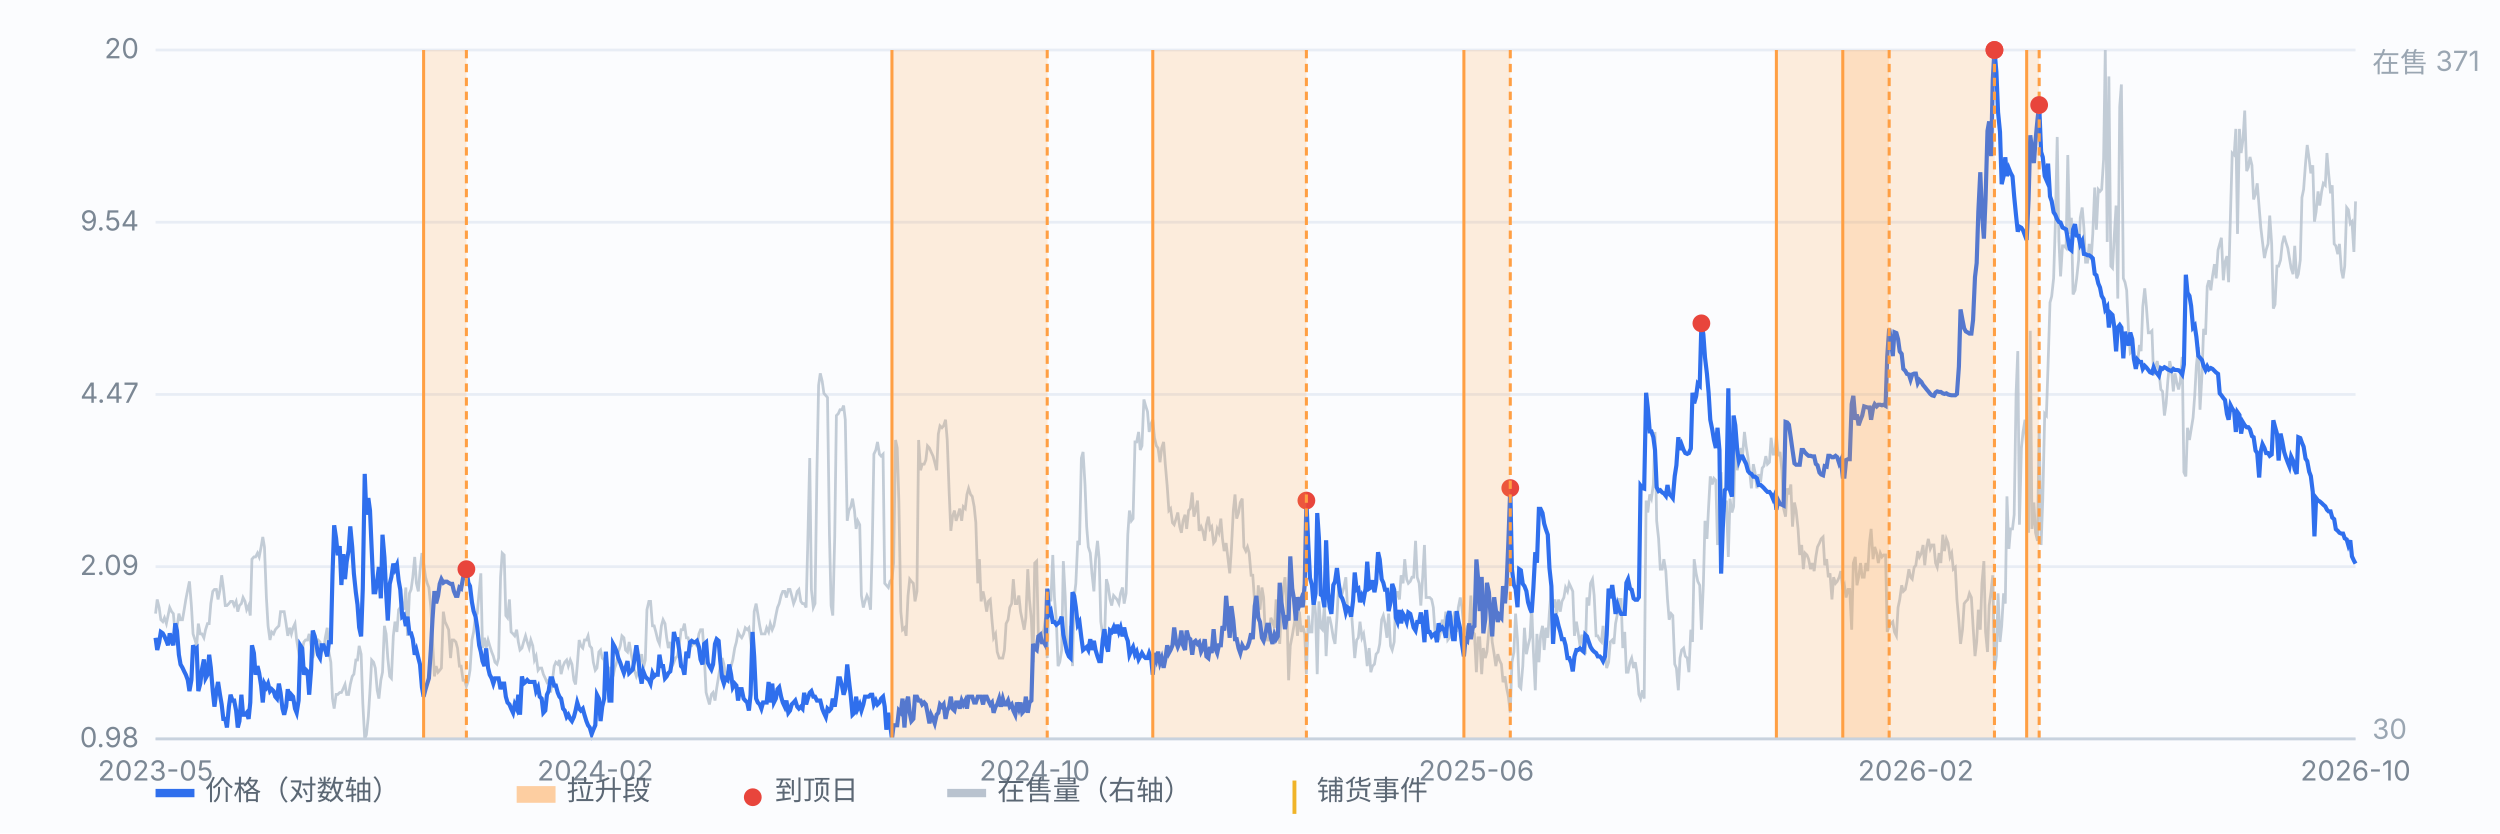
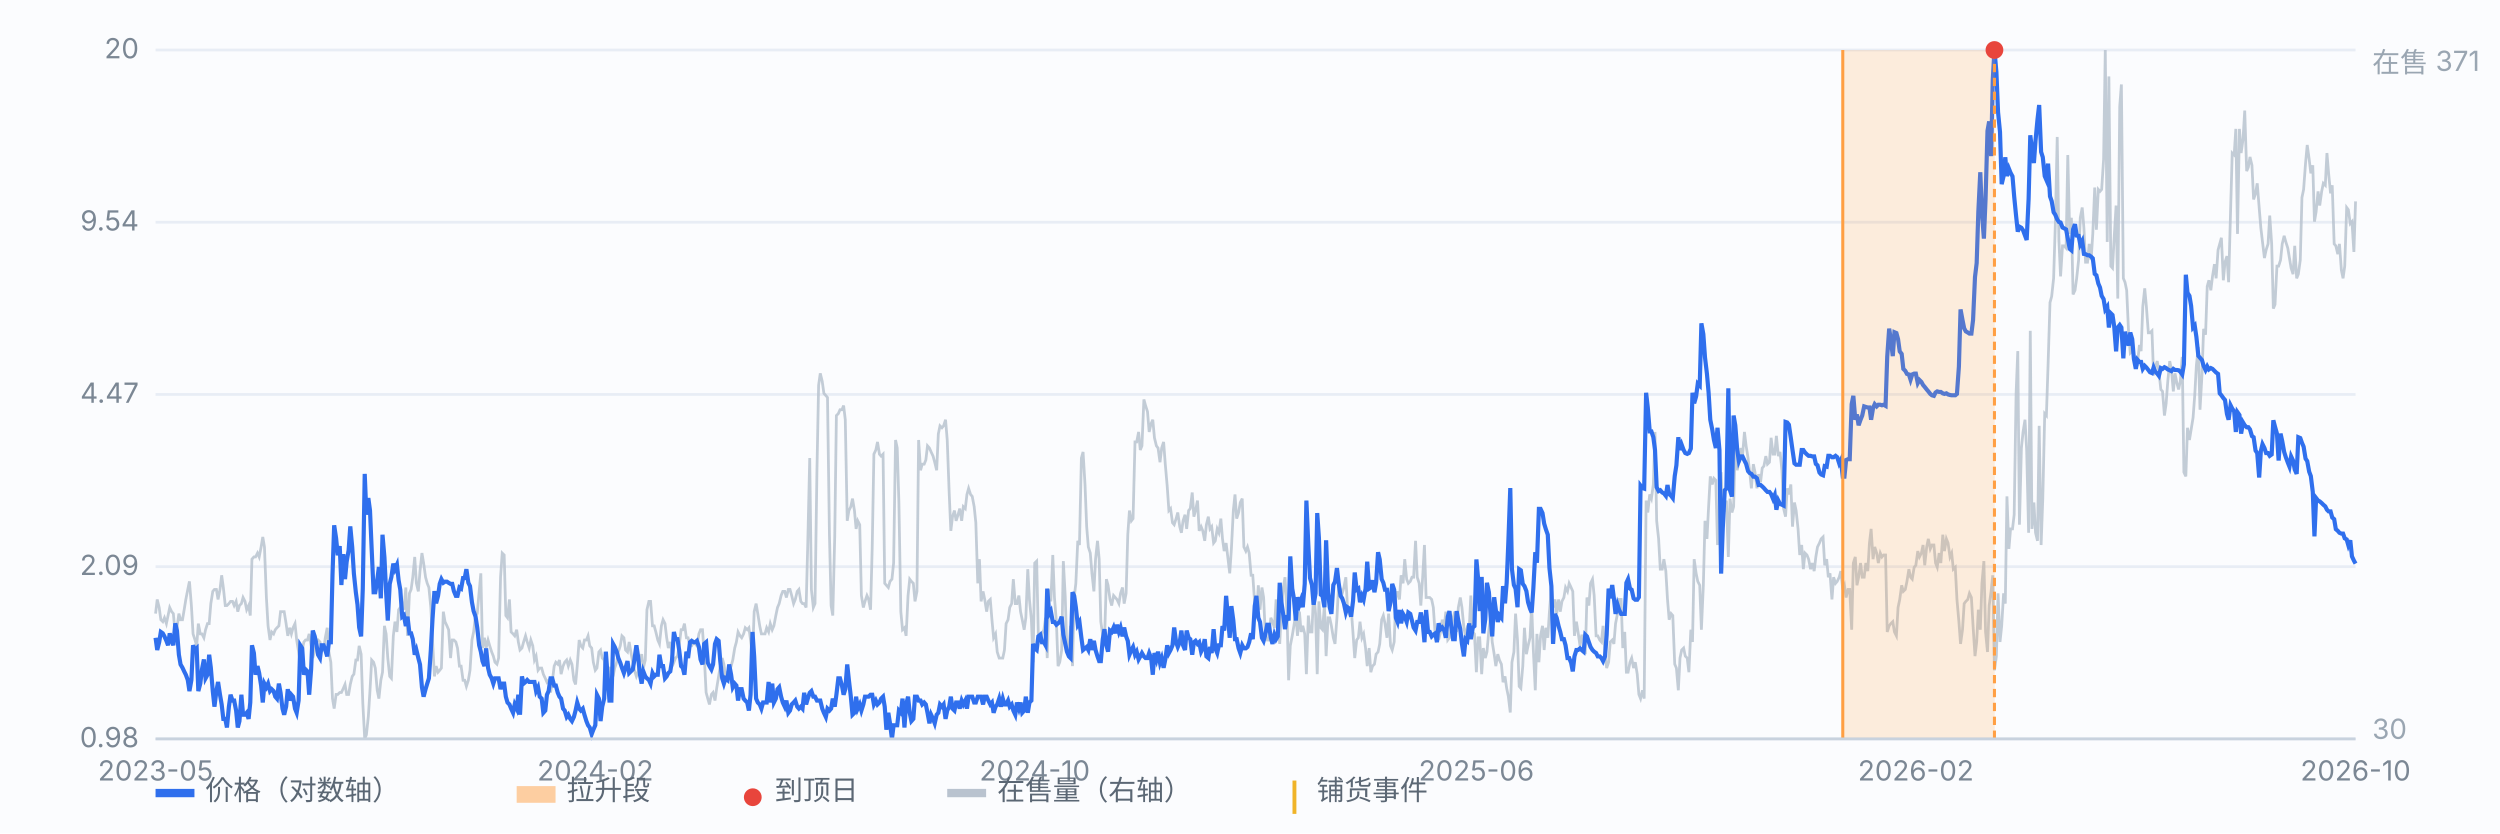
<svg xmlns="http://www.w3.org/2000/svg" viewBox="0 0 900 300" preserveAspectRatio="xMidYMid meet" style="width:100%;max-width:900px;height:auto;display:block" font-family="-apple-system,Segoe UI,Microsoft YaHei,sans-serif" font-size="10">
  <rect x="0" y="0" width="900" height="300" fill="#fbfcfe" />
  <line x1="56" y1="266.0" x2="848" y2="266.0" stroke="#e8edf5" stroke-width="1" />
  <text x="50" y="269.0" text-anchor="end" fill="#7b8794">0.98</text>
  <line x1="56" y1="204.0" x2="848" y2="204.0" stroke="#e8edf5" stroke-width="1" />
  <text x="50" y="207.0" text-anchor="end" fill="#7b8794">2.09</text>
  <line x1="56" y1="142.0" x2="848" y2="142.0" stroke="#e8edf5" stroke-width="1" />
  <text x="50" y="145.0" text-anchor="end" fill="#7b8794">4.47</text>
  <line x1="56" y1="80.0" x2="848" y2="80.0" stroke="#e8edf5" stroke-width="1" />
  <text x="50" y="83.0" text-anchor="end" fill="#7b8794">9.54</text>
  <line x1="56" y1="18.0" x2="848" y2="18.0" stroke="#e8edf5" stroke-width="1" />
  <text x="50" y="21.0" text-anchor="end" fill="#7b8794">20</text>
  <path d="M56.0 220.9 L56.6 215.8 L57.3 218.7 L57.9 223.1 L58.6 223.8 L59.2 222.4 L59.9 224.5 L60.5 221.6 L61.1 218.7 L61.8 220.2 L62.4 220.9 L63.1 228.2 L63.7 226.0 L64.4 220.9 L65.0 223.1 L65.7 223.1 L66.3 219.5 L66.9 215.8 L67.6 212.2 L68.2 209.3 L68.9 218.0 L69.5 228.2 L70.2 230.4 L70.8 232.5 L71.4 224.5 L72.1 228.2 L72.7 228.2 L73.4 229.6 L74.0 226.7 L74.7 224.5 L75.3 224.5 L75.9 217.3 L76.6 212.9 L77.2 212.2 L77.9 212.2 L78.5 215.8 L79.2 212.2 L79.8 207.1 L80.4 211.5 L81.1 218.0 L81.7 218.0 L82.4 217.3 L83.0 216.5 L83.7 216.5 L84.3 218.0 L85.0 216.5 L85.6 220.2 L86.2 218.0 L86.9 217.3 L87.5 215.1 L88.2 216.5 L88.8 219.5 L89.5 218.0 L90.1 221.6 L90.7 201.3 L91.4 200.5 L92.0 200.5 L92.7 199.1 L93.3 200.5 L94.0 196.9 L94.6 193.3 L95.2 196.9 L95.9 215.1 L96.5 225.3 L97.2 230.4 L97.8 227.5 L98.5 228.2 L99.1 226.7 L99.7 226.0 L100.4 225.3 L101.0 220.2 L101.7 220.2 L102.3 220.2 L103.0 224.5 L103.6 228.9 L104.3 226.0 L104.9 228.2 L105.5 226.0 L106.2 224.5 L106.8 230.4 L107.5 234.7 L108.1 238.4 L108.8 234.0 L109.4 231.1 L110.0 230.4 L110.7 230.4 L111.3 228.2 L112.0 232.5 L112.6 236.9 L113.3 234.0 L113.9 231.1 L114.5 230.4 L115.2 231.1 L115.8 234.0 L116.5 234.0 L117.1 229.6 L117.8 226.0 L118.4 234.7 L119.1 238.4 L119.7 251.5 L120.3 255.1 L121.0 250.0 L121.6 250.0 L122.3 249.3 L122.9 249.3 L123.6 247.8 L124.2 246.4 L124.8 250.0 L125.5 250.0 L126.1 246.4 L126.8 243.5 L127.4 242.7 L128.1 237.6 L128.7 237.6 L129.3 232.5 L130.0 235.5 L130.6 252.9 L131.3 266.0 L131.9 264.5 L132.6 258.0 L133.2 248.5 L133.8 237.6 L134.5 238.4 L135.1 240.5 L135.8 248.5 L136.4 251.5 L137.1 244.9 L137.7 242.0 L138.4 225.3 L139.0 228.2 L139.6 236.9 L140.3 243.5 L140.9 244.2 L141.6 228.9 L142.2 223.8 L142.9 227.5 L143.5 219.5 L144.1 218.7 L144.8 217.3 L145.4 219.5 L146.1 211.5 L146.7 228.9 L147.4 213.6 L148.0 212.2 L148.6 207.8 L149.3 200.5 L149.9 210.0 L150.6 212.9 L151.2 205.6 L151.9 199.1 L152.5 202.7 L153.2 207.8 L153.8 210.0 L154.4 211.5 L155.1 218.7 L155.7 230.4 L156.4 243.5 L157.0 239.8 L157.7 242.0 L158.3 241.3 L158.9 240.5 L159.6 220.2 L160.2 223.8 L160.9 225.3 L161.5 226.7 L162.2 236.9 L162.8 230.4 L163.4 230.4 L164.1 231.1 L164.7 233.3 L165.4 239.8 L166.0 239.8 L166.7 244.9 L167.3 244.9 L167.9 247.1 L168.6 244.9 L169.2 241.3 L169.9 230.4 L170.5 227.5 L171.2 221.6 L171.8 220.9 L172.5 212.9 L173.1 206.4 L173.7 233.3 L174.4 229.6 L175.0 233.3 L175.7 230.4 L176.3 232.5 L177.0 234.7 L177.6 236.2 L178.2 238.4 L178.9 239.1 L179.5 236.9 L180.2 207.8 L180.8 199.1 L181.5 199.8 L182.1 221.6 L182.7 222.4 L183.4 215.8 L184.0 227.5 L184.7 228.2 L185.3 228.9 L186.0 226.7 L186.6 231.1 L187.2 234.0 L187.9 233.3 L188.5 231.1 L189.2 228.9 L189.8 231.1 L190.5 233.3 L191.1 230.4 L191.8 232.5 L192.4 237.6 L193.0 236.2 L193.7 241.3 L194.3 240.5 L195.0 240.5 L195.6 242.7 L196.3 244.2 L196.9 245.6 L197.5 244.9 L198.2 249.3 L198.8 245.6 L199.5 239.8 L200.1 238.4 L200.8 239.1 L201.4 237.6 L202.0 242.7 L202.7 239.8 L203.3 238.4 L204.0 237.6 L204.6 239.8 L205.3 237.6 L205.9 239.1 L206.6 244.9 L207.2 246.4 L207.8 239.8 L208.5 230.4 L209.1 232.5 L209.8 233.3 L210.4 230.4 L211.1 230.4 L211.7 228.9 L212.3 232.5 L213.0 233.3 L213.6 238.4 L214.3 241.3 L214.9 240.5 L215.6 234.7 L216.2 234.0 L216.8 236.9 L217.5 237.6 L218.1 244.2 L218.8 244.9 L219.4 240.5 L220.1 240.5 L220.7 243.5 L221.3 240.5 L222.0 238.4 L222.6 234.7 L223.3 232.5 L223.9 228.9 L224.6 229.6 L225.2 234.0 L225.9 234.7 L226.5 231.1 L227.1 234.7 L227.8 238.4 L228.4 241.3 L229.1 243.5 L229.7 242.0 L230.4 237.6 L231.0 235.5 L231.6 240.5 L232.3 237.6 L232.9 219.5 L233.6 216.5 L234.2 216.5 L234.9 225.3 L235.5 225.3 L236.1 227.5 L236.8 230.4 L237.4 231.8 L238.1 225.3 L238.7 223.1 L239.4 224.5 L240.0 229.6 L240.6 233.3 L241.3 231.1 L241.9 234.7 L242.6 238.4 L243.2 236.9 L243.9 236.2 L244.5 232.5 L245.2 226.7 L245.8 226.7 L246.4 224.5 L247.1 229.6 L247.7 229.6 L248.4 232.5 L249.0 232.5 L249.7 231.1 L250.3 231.8 L250.9 232.5 L251.6 228.2 L252.2 226.7 L252.9 226.7 L253.5 235.5 L254.2 249.3 L254.8 251.5 L255.4 253.6 L256.1 250.0 L256.7 249.3 L257.4 252.2 L258.0 247.8 L258.7 243.5 L259.3 239.8 L260.0 236.9 L260.6 239.1 L261.2 243.5 L261.9 242.0 L262.5 242.0 L263.2 239.8 L263.8 237.6 L264.5 233.3 L265.1 231.1 L265.7 227.5 L266.4 228.9 L267.0 229.6 L267.7 228.2 L268.3 226.0 L269.0 226.7 L269.6 226.0 L270.2 230.4 L270.9 236.2 L271.5 220.2 L272.2 217.3 L272.8 220.9 L273.5 225.3 L274.1 228.2 L274.7 228.2 L275.4 228.2 L276.0 226.0 L276.7 227.5 L277.3 224.5 L278.0 226.7 L278.6 225.3 L279.3 221.6 L279.9 218.7 L280.5 217.3 L281.2 214.4 L281.8 212.9 L282.5 212.9 L283.1 215.1 L283.8 212.2 L284.4 212.2 L285.0 214.4 L285.7 217.3 L286.3 215.8 L287.0 212.9 L287.6 212.2 L288.3 216.5 L288.9 217.3 L289.5 217.3 L290.2 218.7 L290.8 195.5 L291.5 164.9 L292.1 212.2 L292.8 218.7 L293.4 217.3 L294.1 169.3 L294.7 138.7 L295.3 134.4 L296.0 137.3 L296.6 141.6 L297.3 142.4 L297.9 143.1 L298.6 192.5 L299.2 218.0 L299.8 221.6 L300.5 193.3 L301.1 149.6 L301.8 148.9 L302.4 147.5 L303.1 147.5 L303.7 146.0 L304.3 151.1 L305.0 187.5 L305.6 183.8 L306.3 182.4 L306.9 179.5 L307.6 183.8 L308.2 190.4 L308.8 187.5 L309.5 188.9 L310.1 214.4 L310.8 218.7 L311.4 216.5 L312.1 214.4 L312.7 215.8 L313.4 219.5 L314.0 196.9 L314.6 163.5 L315.3 162.0 L315.9 159.1 L316.6 163.5 L317.2 164.2 L317.9 163.5 L318.5 210.0 L319.1 210.7 L319.8 211.5 L320.4 209.3 L321.1 208.5 L321.7 202.7 L322.4 158.4 L323.0 161.3 L323.6 180.9 L324.3 220.2 L324.9 226.7 L325.6 226.0 L326.2 228.9 L326.9 214.4 L327.5 208.5 L328.1 209.3 L328.8 210.0 L329.4 216.5 L330.1 212.9 L330.7 158.4 L331.4 169.3 L332.0 167.1 L332.7 167.1 L333.3 165.6 L333.9 160.5 L334.6 161.3 L335.2 162.7 L335.9 164.2 L336.5 166.4 L337.2 169.3 L337.8 156.2 L338.4 153.3 L339.1 154.0 L339.7 153.3 L340.4 151.1 L341.0 158.4 L341.7 177.3 L342.3 191.1 L342.9 186.0 L343.6 183.8 L344.2 187.5 L344.9 185.3 L345.5 183.1 L346.2 187.5 L346.8 182.4 L347.5 183.1 L348.1 178.0 L348.7 175.8 L349.4 178.0 L350.0 178.7 L350.7 182.4 L351.3 188.2 L352.0 210.0 L352.6 201.3 L353.2 216.5 L353.9 212.9 L354.5 215.8 L355.2 220.2 L355.8 216.5 L356.5 215.8 L357.1 223.1 L357.7 229.6 L358.4 228.2 L359.0 234.7 L359.7 236.9 L360.3 236.9 L361.0 236.9 L361.6 234.0 L362.2 224.5 L362.9 223.1 L363.5 218.7 L364.2 217.3 L364.8 208.5 L365.5 217.3 L366.1 217.3 L366.8 214.4 L367.4 220.2 L368.0 223.1 L368.7 226.7 L369.3 222.4 L370.0 204.9 L370.6 215.8 L371.3 223.1 L371.9 238.4 L372.5 202.7 L373.2 202.0 L373.8 228.9 L374.5 230.4 L375.1 228.2 L375.8 226.7 L376.4 222.4 L377.0 236.9 L377.7 212.2 L378.3 216.5 L379.0 199.8 L379.6 215.1 L380.3 223.8 L380.9 239.8 L381.5 238.4 L382.2 234.0 L382.8 202.0 L383.5 215.1 L384.1 234.7 L384.8 233.3 L385.4 225.3 L386.1 239.8 L386.7 215.1 L387.3 210.0 L388.0 194.7 L388.6 196.2 L389.3 164.9 L389.9 162.7 L390.6 174.4 L391.2 189.6 L391.8 196.9 L392.5 199.1 L393.1 206.4 L393.8 212.9 L394.4 201.3 L395.1 194.7 L395.7 201.3 L396.3 223.8 L397.0 228.9 L397.6 231.1 L398.3 208.5 L398.9 210.7 L399.6 215.8 L400.2 218.0 L400.9 214.4 L401.5 215.1 L402.1 215.8 L402.8 217.3 L403.4 213.6 L404.1 211.5 L404.7 217.3 L405.4 213.6 L406.0 192.5 L406.6 183.8 L407.3 187.5 L407.9 186.7 L408.6 159.1 L409.2 159.1 L409.9 155.5 L410.5 162.0 L411.1 160.5 L411.8 143.8 L412.4 146.0 L413.1 148.2 L413.7 155.5 L414.4 152.5 L415.0 151.1 L415.6 157.6 L416.3 160.5 L416.9 161.3 L417.6 166.4 L418.2 161.3 L418.9 159.1 L419.5 167.1 L420.2 175.1 L420.8 183.8 L421.4 183.1 L422.1 188.2 L422.7 188.9 L423.4 186.7 L424.0 184.5 L424.7 189.6 L425.3 191.8 L425.9 187.5 L426.6 185.3 L427.2 190.4 L427.9 183.8 L428.5 183.1 L429.2 177.3 L429.8 186.0 L430.4 183.8 L431.1 180.2 L431.7 191.1 L432.4 189.6 L433.0 191.1 L433.7 194.7 L434.3 188.9 L435.0 186.0 L435.6 190.4 L436.2 189.6 L436.9 195.5 L437.5 194.7 L438.2 190.4 L438.8 191.8 L439.5 186.7 L440.1 194.0 L440.7 198.4 L441.4 195.5 L442.0 200.5 L442.7 206.4 L443.3 197.6 L444.0 183.8 L444.6 178.0 L445.2 186.7 L445.9 184.5 L446.5 180.9 L447.2 179.5 L447.8 196.9 L448.5 198.4 L449.1 196.9 L449.7 199.1 L450.4 207.1 L451.0 207.1 L451.7 217.3 L452.3 222.4 L453.0 210.7 L453.6 219.5 L454.3 211.5 L454.9 215.1 L455.5 228.2 L456.2 230.4 L456.8 230.4 L457.5 222.4 L458.1 223.8 L458.8 226.0 L459.4 215.8 L460.0 224.5 L460.7 231.8 L461.3 219.5 L462.0 211.5 L462.6 207.8 L463.3 220.2 L463.9 244.9 L464.5 232.5 L465.2 228.9 L465.8 225.3 L466.5 220.9 L467.1 228.9 L467.8 220.2 L468.4 227.5 L469.0 225.3 L469.7 228.2 L470.3 242.7 L471.0 221.6 L471.6 227.5 L472.3 227.5 L472.9 212.9 L473.6 220.9 L474.2 242.7 L474.8 216.5 L475.5 226.0 L476.1 226.7 L476.8 218.0 L477.4 236.2 L478.1 222.4 L478.7 222.4 L479.3 225.3 L480.0 229.6 L480.6 231.8 L481.3 222.4 L481.9 210.7 L482.6 212.2 L483.2 213.6 L483.8 211.5 L484.5 207.8 L485.1 218.7 L485.8 220.9 L486.4 218.7 L487.1 228.2 L487.7 236.9 L488.4 230.4 L489.0 229.6 L489.6 223.8 L490.3 229.6 L490.9 228.2 L491.6 233.3 L492.2 239.8 L492.9 233.3 L493.5 242.0 L494.1 239.8 L494.8 239.1 L495.4 235.5 L496.1 234.7 L496.7 231.8 L497.4 223.1 L498.0 221.6 L498.6 224.5 L499.3 229.6 L499.9 220.9 L500.6 232.5 L501.2 234.0 L501.9 231.1 L502.5 215.1 L503.1 212.9 L503.8 215.8 L504.4 207.1 L505.1 210.0 L505.7 201.3 L506.4 208.5 L507.0 210.0 L507.7 209.3 L508.3 207.8 L508.9 207.8 L509.6 194.7 L510.2 207.8 L510.9 210.0 L511.5 218.0 L512.2 207.1 L512.8 196.2 L513.4 215.1 L514.1 215.1 L514.7 215.1 L515.4 215.8 L516.0 218.7 L516.7 228.9 L517.3 226.7 L517.9 230.4 L518.6 227.5 L519.2 223.1 L519.9 226.0 L520.5 220.2 L521.2 230.4 L521.8 229.6 L522.5 226.0 L523.1 222.4 L523.7 220.2 L524.4 227.5 L525.0 218.7 L525.7 215.1 L526.3 218.7 L527.0 226.0 L527.6 228.9 L528.2 226.0 L528.9 226.7 L529.5 214.4 L530.2 227.5 L530.8 228.2 L531.5 242.0 L532.1 229.6 L532.7 229.6 L533.4 242.7 L534.0 233.3 L534.7 236.9 L535.3 234.7 L536.0 226.7 L536.6 222.4 L537.2 231.1 L537.9 235.5 L538.5 239.8 L539.2 235.5 L539.8 237.6 L540.5 239.1 L541.1 245.6 L541.8 243.5 L542.4 247.8 L543.0 250.7 L543.7 256.5 L544.3 238.4 L545.0 234.7 L545.6 220.9 L546.3 230.4 L546.9 247.1 L547.5 247.8 L548.2 239.8 L548.8 226.0 L549.5 235.5 L550.1 232.5 L550.8 229.6 L551.4 218.0 L552.0 234.0 L552.7 248.5 L553.3 228.2 L554.0 238.4 L554.6 228.9 L555.3 225.3 L555.9 234.0 L556.5 226.0 L557.2 229.6 L557.8 220.2 L558.5 211.5 L559.1 218.7 L559.8 215.8 L560.4 220.9 L561.1 215.8 L561.7 220.2 L562.3 216.5 L563.0 215.1 L563.6 211.5 L564.3 212.9 L564.9 210.0 L565.6 211.5 L566.2 212.9 L566.8 228.9 L567.5 223.8 L568.1 227.5 L568.8 232.5 L569.4 228.9 L570.1 228.9 L570.7 235.5 L571.3 215.1 L572.0 218.0 L572.6 210.0 L573.3 208.5 L573.9 214.4 L574.6 228.9 L575.2 228.9 L575.9 230.4 L576.5 231.1 L577.1 225.3 L577.8 235.5 L578.4 240.5 L579.1 238.4 L579.7 231.1 L580.4 230.4 L581.0 231.8 L581.6 224.5 L582.3 220.9 L582.9 215.8 L583.6 215.8 L584.2 233.3 L584.9 227.5 L585.5 242.0 L586.1 242.0 L586.8 238.4 L587.4 236.9 L588.1 240.5 L588.7 238.4 L589.4 242.7 L590.0 250.0 L590.6 251.5 L591.3 248.5 L591.9 251.5 L592.6 180.2 L593.2 184.5 L593.9 178.0 L594.5 179.5 L595.2 174.4 L595.8 155.5 L596.4 187.5 L597.1 194.0 L597.7 204.9 L598.4 204.9 L599.0 201.3 L599.7 205.6 L600.3 215.8 L600.9 223.1 L601.6 220.9 L602.2 221.6 L602.9 239.1 L603.5 240.5 L604.2 248.5 L604.8 236.9 L605.4 234.0 L606.1 233.3 L606.7 236.2 L607.4 236.9 L608.0 242.0 L608.7 226.7 L609.3 231.1 L609.9 201.3 L610.6 206.4 L611.2 209.3 L611.9 210.7 L612.5 226.7 L613.2 210.7 L613.8 187.5 L614.5 194.0 L615.1 182.4 L615.7 171.5 L616.4 174.4 L617.0 172.2 L617.7 172.9 L618.3 196.2 L619.0 186.0 L619.6 170.0 L620.2 184.5 L620.9 183.8 L621.5 180.2 L622.2 200.5 L622.8 179.5 L623.5 184.5 L624.1 182.4 L624.7 159.1 L625.4 169.3 L626.0 166.4 L626.7 161.3 L627.3 164.2 L628.0 155.5 L628.6 160.5 L629.3 164.9 L629.9 170.0 L630.5 175.8 L631.2 167.1 L631.8 170.0 L632.5 175.8 L633.1 170.7 L633.8 173.6 L634.4 168.5 L635.0 167.8 L635.7 164.2 L636.3 167.1 L637.0 166.4 L637.6 157.6 L638.3 163.5 L638.9 163.5 L639.5 156.9 L640.2 164.2 L640.8 162.7 L641.5 169.3 L642.1 183.1 L642.8 186.0 L643.4 175.8 L644.0 178.0 L644.7 174.4 L645.3 189.6 L646.0 180.9 L646.6 183.8 L647.3 190.4 L647.9 199.8 L648.6 196.2 L649.2 204.9 L649.8 199.1 L650.5 199.8 L651.1 201.3 L651.8 204.9 L652.4 202.7 L653.1 205.6 L653.7 200.5 L654.3 196.9 L655.0 195.5 L655.6 194.0 L656.3 193.3 L656.9 203.5 L657.6 201.3 L658.2 207.8 L658.8 206.4 L659.5 215.8 L660.1 207.8 L660.8 210.0 L661.4 209.3 L662.1 207.8 L662.7 205.6 L663.4 212.2 L664.0 210.7 L664.6 215.1 L665.3 212.2 L665.9 212.2 L666.6 226.7 L667.2 202.7 L667.9 200.5 L668.5 210.7 L669.1 207.8 L669.8 202.7 L670.4 207.8 L671.1 207.8 L671.7 202.7 L672.4 205.6 L673.0 195.5 L673.6 190.4 L674.3 201.3 L674.9 196.9 L675.6 199.1 L676.2 202.7 L676.9 199.1 L677.5 200.5 L678.1 199.8 L678.8 199.8 L679.4 227.5 L680.1 225.3 L680.7 224.5 L681.4 223.8 L682.0 227.5 L682.7 228.9 L683.3 218.7 L683.9 215.8 L684.6 210.7 L685.2 212.9 L685.9 212.2 L686.5 209.3 L687.2 204.9 L687.8 207.8 L688.4 208.5 L689.1 204.2 L689.7 203.5 L690.4 198.4 L691.0 200.5 L691.7 199.1 L692.3 196.2 L692.9 203.5 L693.6 196.9 L694.2 194.0 L694.9 197.6 L695.5 196.2 L696.2 196.2 L696.8 202.7 L697.4 204.2 L698.1 199.1 L698.7 202.7 L699.4 192.5 L700.0 198.4 L700.7 194.0 L701.3 195.5 L702.0 200.5 L702.6 199.1 L703.2 204.9 L703.9 204.2 L704.5 215.8 L705.2 223.8 L705.8 231.8 L706.5 226.7 L707.1 217.3 L707.7 216.5 L708.4 215.8 L709.0 213.6 L709.7 215.1 L710.3 225.3 L711.0 236.2 L711.6 231.1 L712.2 219.5 L712.9 226.7 L713.5 210.0 L714.2 202.0 L714.8 227.5 L715.5 234.7 L716.1 218.0 L716.8 212.9 L717.4 207.1 L718.0 241.3 L718.7 236.2 L719.3 213.6 L720.0 231.1 L720.6 225.3 L721.3 213.6 L721.9 217.3 L722.5 178.7 L723.2 197.6 L723.8 190.4 L724.5 190.4 L725.1 185.3 L725.8 141.6 L726.4 126.4 L727.0 188.9 L727.7 161.3 L728.3 155.5 L729.0 151.1 L729.6 162.0 L730.3 191.8 L730.9 119.1 L731.5 190.4 L732.2 180.9 L732.8 191.8 L733.5 194.7 L734.1 153.3 L734.8 196.2 L735.4 179.5 L736.1 148.9 L736.7 149.6 L737.3 131.5 L738.0 108.9 L738.6 106.7 L739.3 100.2 L739.9 81.3 L740.6 49.3 L741.2 86.4 L741.8 99.5 L742.5 88.5 L743.1 88.5 L743.8 89.3 L744.4 55.8 L745.1 84.2 L745.7 78.4 L746.3 106.0 L747.0 104.5 L747.6 100.2 L748.3 93.6 L748.9 78.4 L749.6 74.7 L750.2 82.0 L750.8 94.4 L751.5 94.4 L752.1 87.8 L752.8 93.6 L753.4 84.2 L754.1 67.5 L754.7 82.7 L755.4 68.2 L756.0 68.9 L756.6 68.2 L757.3 57.3 L757.9 18.0 L758.6 87.1 L759.2 27.5 L759.9 95.8 L760.5 96.5 L761.1 85.6 L761.8 74.0 L762.4 107.5 L763.1 38.4 L763.7 30.4 L764.4 100.2 L765.0 101.6 L765.6 104.5 L766.3 119.8 L766.9 127.1 L767.6 126.4 L768.2 127.8 L768.9 130.0 L769.5 130.7 L770.2 124.2 L770.8 126.4 L771.4 110.4 L772.1 103.8 L772.7 110.4 L773.4 119.8 L774.0 119.8 L774.7 119.1 L775.3 135.1 L775.9 132.2 L776.6 130.0 L777.2 133.6 L777.9 140.2 L778.5 140.9 L779.2 149.6 L779.8 145.3 L780.4 137.3 L781.1 130.0 L781.7 132.9 L782.4 140.9 L783.0 134.4 L783.7 138.0 L784.3 140.2 L784.9 137.3 L785.6 128.5 L786.2 170.0 L786.9 171.5 L787.5 154.0 L788.2 158.4 L788.8 154.7 L789.5 150.4 L790.1 142.4 L790.7 131.5 L791.4 124.9 L792.0 147.5 L792.7 135.1 L793.3 118.4 L794.0 120.5 L794.6 103.1 L795.2 100.9 L795.9 104.5 L796.5 99.5 L797.2 95.1 L797.8 100.2 L798.5 90.0 L799.1 87.8 L799.7 85.6 L800.4 100.9 L801.0 94.4 L801.7 92.2 L802.3 101.6 L803.0 76.2 L803.6 55.1 L804.3 55.8 L804.9 46.4 L805.5 84.2 L806.2 46.4 L806.8 55.1 L807.5 50.0 L808.1 39.8 L808.8 61.6 L809.4 60.2 L810.0 56.5 L810.7 59.5 L811.3 71.8 L812.0 69.6 L812.6 66.0 L813.3 74.7 L813.9 82.0 L814.5 87.1 L815.2 92.9 L815.8 90.0 L816.5 87.8 L817.1 77.6 L817.8 87.8 L818.4 111.1 L819.0 109.6 L819.7 95.8 L820.3 95.8 L821.0 93.6 L821.6 87.8 L822.3 84.9 L822.9 87.1 L823.6 89.3 L824.2 92.9 L824.8 96.5 L825.5 98.7 L826.1 88.5 L826.8 100.2 L827.4 98.7 L828.1 93.6 L828.7 71.1 L829.3 68.2 L830.0 58.7 L830.6 52.2 L831.3 57.3 L831.9 62.4 L832.6 59.5 L833.2 79.8 L833.8 76.2 L834.5 68.9 L835.1 74.0 L835.8 68.9 L836.4 66.0 L837.1 66.7 L837.7 55.1 L838.3 62.4 L839.0 69.6 L839.6 66.7 L840.3 87.8 L840.9 88.5 L841.6 91.5 L842.2 87.8 L842.9 97.3 L843.5 100.2 L844.1 95.8 L844.8 74.7 L845.4 75.5 L846.1 80.5 L846.7 79.8 L847.4 90.7 L848.0 72.5" fill="none" stroke="#b9c3cf" stroke-width="1" opacity="0.85" />
  <text x="854" y="26" fill="#9aa6b2">在售 371</text>
  <text x="854" y="266" fill="#9aa6b2">30</text>
  <path d="M56.0 229.6 L56.6 234.0 L57.3 231.2 L57.9 227.5 L58.6 228.0 L59.2 229.1 L59.9 230.7 L60.5 232.3 L61.1 228.0 L61.8 230.7 L62.4 232.3 L63.1 224.4 L63.7 227.0 L64.4 235.7 L65.0 239.2 L65.7 240.4 L66.3 241.7 L66.9 242.9 L67.6 244.8 L68.2 248.8 L68.9 244.8 L69.5 232.3 L70.2 234.0 L70.8 233.4 L71.4 248.8 L72.1 246.1 L72.7 241.0 L73.4 237.4 L74.0 244.2 L74.7 242.9 L75.3 235.7 L75.9 240.4 L76.6 248.8 L77.2 254.4 L77.9 248.8 L78.5 245.5 L79.2 250.1 L79.8 253.6 L80.4 258.8 L81.1 258.8 L81.7 261.9 L82.4 254.4 L83.0 250.1 L83.7 252.2 L84.3 252.2 L85.0 255.8 L85.6 261.9 L86.2 259.6 L86.9 250.1 L87.5 257.3 L88.2 257.3 L88.8 256.6 L89.5 258.8 L90.1 252.9 L90.7 232.3 L91.4 235.1 L92.0 242.9 L92.7 239.8 L93.3 242.3 L94.0 246.8 L94.6 252.9 L95.2 246.1 L95.9 247.4 L96.5 246.1 L97.2 248.8 L97.8 248.1 L98.5 248.8 L99.1 250.8 L99.7 251.5 L100.4 246.1 L101.0 249.4 L101.7 255.1 L102.3 257.3 L103.0 254.4 L103.6 248.1 L104.3 252.2 L104.9 250.1 L105.5 250.8 L106.2 255.1 L106.8 256.6 L107.5 252.2 L108.1 232.3 L108.8 233.4 L109.4 242.9 L110.0 241.0 L110.7 241.7 L111.3 250.1 L112.0 241.0 L112.6 227.0 L113.3 229.1 L113.9 231.8 L114.5 235.7 L115.2 236.9 L115.8 232.3 L116.5 232.3 L117.1 234.0 L117.8 236.3 L118.4 231.2 L119.1 231.2 L119.7 206.9 L120.3 189.1 L121.0 193.8 L121.6 199.9 L122.3 196.6 L122.9 210.6 L123.6 199.5 L124.2 208.5 L124.8 202.2 L125.5 198.1 L126.1 189.5 L126.8 197.0 L127.4 206.5 L128.1 213.2 L128.7 217.7 L129.3 225.9 L130.0 229.1 L130.6 211.9 L131.3 170.6 L131.9 185.3 L132.6 179.3 L133.2 183.8 L133.8 197.7 L134.5 213.2 L135.1 213.2 L135.8 208.9 L136.4 204.1 L137.1 215.4 L137.7 192.5 L138.4 200.7 L139.0 213.2 L139.6 223.4 L140.3 210.2 L140.9 207.7 L141.6 202.9 L142.2 204.9 L142.9 203.3 L143.5 208.9 L144.1 212.3 L144.8 222.0 L145.4 221.5 L146.1 225.4 L146.7 222.0 L147.4 228.0 L148.0 228.0 L148.6 230.1 L149.3 235.7 L149.9 234.0 L150.6 236.9 L151.2 239.2 L151.9 247.4 L152.5 250.8 L153.2 248.1 L153.8 246.1 L154.4 244.2 L155.1 234.0 L155.7 222.9 L156.4 212.8 L157.0 217.2 L157.7 214.5 L158.3 210.2 L158.9 208.5 L159.6 209.8 L160.2 209.4 L160.9 209.4 L161.5 209.8 L162.2 210.2 L162.8 210.2 L163.4 212.8 L164.1 214.5 L164.7 214.5 L165.4 211.5 L166.0 211.9 L166.7 208.1 L167.3 208.1 L167.9 204.9 L168.6 209.8 L169.2 211.0 L169.9 216.8 L170.5 220.0 L171.2 222.0 L171.8 225.9 L172.5 232.3 L173.1 234.6 L173.7 238.0 L174.4 239.8 L175.0 233.4 L175.7 240.4 L176.3 242.9 L177.0 244.2 L177.6 246.1 L178.2 244.2 L178.9 244.2 L179.5 244.2 L180.2 248.1 L180.8 246.1 L181.5 246.1 L182.1 250.8 L182.7 252.9 L183.4 253.6 L184.0 255.1 L184.7 256.6 L185.3 253.6 L186.0 255.1 L186.6 250.1 L187.2 257.3 L187.9 243.5 L188.5 246.1 L189.2 245.5 L189.8 244.8 L190.5 245.5 L191.1 245.5 L191.8 245.5 L192.4 245.5 L193.0 248.8 L193.7 247.4 L194.3 250.8 L195.0 251.5 L195.6 256.6 L196.3 255.8 L196.9 250.1 L197.5 248.8 L198.2 244.2 L198.8 244.2 L199.5 246.8 L200.1 246.8 L200.8 249.4 L201.4 250.8 L202.0 251.5 L202.7 255.1 L203.3 255.8 L204.0 258.1 L204.6 257.3 L205.3 258.8 L205.9 259.6 L206.6 258.1 L207.2 255.8 L207.8 252.9 L208.5 255.1 L209.1 255.8 L209.8 255.1 L210.4 257.3 L211.1 259.6 L211.7 261.1 L212.3 261.9 L213.0 264.3 L213.6 262.7 L214.3 261.1 L214.9 250.1 L215.6 251.5 L216.2 259.6 L216.8 254.4 L217.5 251.5 L218.1 234.6 L218.8 244.2 L219.4 252.2 L220.1 252.2 L220.7 231.8 L221.3 232.9 L222.0 234.6 L222.6 236.9 L223.3 238.6 L223.9 240.4 L224.6 242.3 L225.2 240.4 L225.9 238.0 L226.5 242.3 L227.1 241.7 L227.8 241.0 L228.4 237.4 L229.1 232.3 L229.7 236.3 L230.4 242.9 L231.0 246.1 L231.6 241.7 L232.3 243.5 L232.9 244.2 L233.6 244.8 L234.2 246.1 L234.9 242.3 L235.5 243.5 L236.1 242.9 L236.8 242.9 L237.4 235.7 L238.1 239.8 L238.7 239.8 L239.4 244.2 L240.0 243.5 L240.6 242.3 L241.3 241.7 L241.9 238.0 L242.6 227.5 L243.2 230.1 L243.9 230.1 L244.5 234.0 L245.2 239.8 L245.8 240.4 L246.4 242.9 L247.1 234.6 L247.7 236.9 L248.4 231.2 L249.0 230.7 L249.7 231.2 L250.3 231.2 L250.9 230.7 L251.6 232.9 L252.2 237.4 L252.9 239.2 L253.5 231.8 L254.2 231.2 L254.8 238.6 L255.4 239.8 L256.1 241.0 L256.7 239.2 L257.4 231.8 L258.0 230.1 L258.7 230.7 L259.3 238.0 L260.0 244.2 L260.6 246.1 L261.2 244.2 L261.9 244.8 L262.5 239.2 L263.2 242.9 L263.8 247.4 L264.5 246.1 L265.1 246.8 L265.7 252.2 L266.4 248.1 L267.0 248.1 L267.7 251.5 L268.3 252.2 L269.0 252.9 L269.6 255.8 L270.2 250.1 L270.9 227.5 L271.5 236.3 L272.2 251.5 L272.8 252.9 L273.5 253.6 L274.1 255.1 L274.7 252.9 L275.4 252.9 L276.0 252.9 L276.7 245.5 L277.3 252.9 L278.0 246.1 L278.6 252.9 L279.3 251.5 L279.9 248.1 L280.5 247.4 L281.2 250.8 L281.8 252.9 L282.5 254.4 L283.1 252.2 L283.8 256.6 L284.4 255.8 L285.0 253.6 L285.7 252.9 L286.3 252.2 L287.0 254.4 L287.6 255.1 L288.3 254.4 L288.9 255.1 L289.5 249.4 L290.2 253.6 L290.8 251.5 L291.5 249.4 L292.1 248.8 L292.8 250.8 L293.4 250.8 L294.1 252.2 L294.7 252.2 L295.3 252.2 L296.0 255.1 L296.6 256.6 L297.3 258.1 L297.9 255.1 L298.6 255.8 L299.2 255.1 L299.8 251.5 L300.5 254.4 L301.1 250.1 L301.8 244.2 L302.4 244.2 L303.1 246.8 L303.7 250.1 L304.3 248.1 L305.0 239.2 L305.6 244.8 L306.3 250.8 L306.9 257.3 L307.6 256.6 L308.2 250.8 L308.8 255.1 L309.5 253.6 L310.1 255.8 L310.8 253.6 L311.4 250.8 L312.1 250.8 L312.7 250.8 L313.4 250.1 L314.0 250.1 L314.6 253.6 L315.3 252.2 L315.9 253.6 L316.6 252.9 L317.2 251.5 L317.9 250.8 L318.5 254.4 L319.1 262.7 L319.8 256.6 L320.4 260.4 L321.1 266.0 L321.7 261.1 L322.4 261.1 L323.0 261.1 L323.6 255.8 L324.3 256.6 L324.9 251.5 L325.6 261.9 L326.2 253.6 L326.9 250.8 L327.5 256.6 L328.1 259.6 L328.8 258.8 L329.4 250.8 L330.1 250.8 L330.7 252.2 L331.4 252.2 L332.0 253.6 L332.7 252.9 L333.3 253.6 L333.9 256.6 L334.6 260.4 L335.2 257.3 L335.9 258.8 L336.5 260.4 L337.2 257.3 L337.8 256.6 L338.4 253.6 L339.1 254.4 L339.7 253.6 L340.4 258.8 L341.0 255.8 L341.7 254.4 L342.3 250.8 L342.9 255.1 L343.6 255.8 L344.2 252.9 L344.9 252.9 L345.5 255.1 L346.2 252.2 L346.8 253.6 L347.5 252.2 L348.1 255.1 L348.7 250.8 L349.4 250.8 L350.0 250.8 L350.7 252.9 L351.3 252.9 L352.0 250.8 L352.6 250.8 L353.2 250.8 L353.9 253.6 L354.5 250.8 L355.2 250.8 L355.8 252.2 L356.5 253.6 L357.1 252.9 L357.7 256.6 L358.4 254.4 L359.0 253.6 L359.7 251.5 L360.3 254.4 L361.0 251.5 L361.6 253.6 L362.2 253.6 L362.9 252.2 L363.5 254.4 L364.2 253.6 L364.8 255.8 L365.5 257.3 L366.1 252.9 L366.8 255.1 L367.4 252.9 L368.0 256.6 L368.7 255.8 L369.3 250.8 L370.0 256.6 L370.6 252.9 L371.3 252.2 L371.9 231.8 L372.5 233.4 L373.2 234.0 L373.8 229.1 L374.5 228.5 L375.1 231.2 L375.8 231.2 L376.4 232.3 L377.0 211.9 L377.7 221.0 L378.3 220.0 L379.0 223.9 L379.6 223.9 L380.3 224.9 L380.9 224.4 L381.5 223.9 L382.2 222.0 L382.8 228.5 L383.5 231.8 L384.1 234.6 L384.8 236.3 L385.4 236.9 L386.1 213.2 L386.7 214.5 L387.3 218.6 L388.0 224.9 L388.6 223.9 L389.3 229.6 L389.9 234.0 L390.6 233.4 L391.2 232.9 L391.8 234.0 L392.5 230.1 L393.1 234.0 L393.8 230.7 L394.4 234.0 L395.1 236.3 L395.7 238.0 L396.3 238.0 L397.0 230.1 L397.6 226.5 L398.3 232.3 L398.9 234.6 L399.6 227.0 L400.2 227.5 L400.9 225.9 L401.5 228.0 L402.1 224.9 L402.8 227.5 L403.4 225.9 L404.1 229.1 L404.7 225.9 L405.4 229.1 L406.0 230.7 L406.6 235.7 L407.3 234.0 L407.9 232.9 L408.6 235.7 L409.2 234.6 L409.9 237.4 L410.5 236.3 L411.1 235.1 L411.8 236.3 L412.4 236.9 L413.1 236.9 L413.7 235.1 L414.4 236.9 L415.0 242.9 L415.6 235.1 L416.3 237.4 L416.9 234.6 L417.6 238.6 L418.2 236.9 L418.9 240.4 L419.5 237.4 L420.2 232.3 L420.8 235.1 L421.4 234.0 L422.1 232.3 L422.7 225.9 L423.4 231.2 L424.0 232.9 L424.7 231.2 L425.3 227.0 L425.9 232.3 L426.6 234.0 L427.2 227.0 L427.9 229.6 L428.5 230.1 L429.2 235.7 L429.8 231.2 L430.4 230.7 L431.1 231.8 L431.7 231.2 L432.4 234.6 L433.0 233.4 L433.7 230.1 L434.3 236.3 L435.0 236.9 L435.6 232.9 L436.2 235.1 L436.9 226.5 L437.5 233.4 L438.2 235.1 L438.8 232.3 L439.5 232.3 L440.1 225.4 L440.7 227.0 L441.4 214.5 L442.0 221.5 L442.7 229.6 L443.3 218.2 L444.0 223.4 L444.6 230.1 L445.2 230.1 L445.9 233.4 L446.5 235.1 L447.2 232.3 L447.8 233.4 L448.5 233.4 L449.1 232.9 L449.7 231.2 L450.4 228.0 L451.0 230.1 L451.7 218.2 L452.3 214.5 L453.0 222.4 L453.6 223.9 L454.3 229.6 L454.9 230.7 L455.5 228.5 L456.2 224.9 L456.8 224.9 L457.5 229.6 L458.1 231.8 L458.8 228.5 L459.4 230.1 L460.0 229.1 L460.7 209.8 L461.3 216.8 L462.0 221.5 L462.6 226.5 L463.3 221.5 L463.9 223.4 L464.5 200.3 L465.2 211.9 L465.8 215.4 L466.5 223.4 L467.1 215.0 L467.8 217.7 L468.4 215.9 L469.0 218.6 L469.7 210.2 L470.3 180.2 L471.0 196.3 L471.6 208.1 L472.3 210.6 L472.9 217.7 L473.6 213.6 L474.2 184.7 L474.8 193.5 L475.5 214.1 L476.1 214.5 L476.8 218.6 L477.4 194.5 L478.1 213.2 L478.7 218.6 L479.3 221.0 L480.0 210.6 L480.6 209.4 L481.3 204.5 L481.9 209.8 L482.6 214.5 L483.2 215.4 L483.8 217.2 L484.5 220.5 L485.1 218.6 L485.8 219.1 L486.4 222.0 L487.1 216.3 L487.7 206.1 L488.4 212.3 L489.0 211.9 L489.6 216.8 L490.3 214.5 L490.9 215.9 L491.6 211.9 L492.2 202.2 L492.9 211.9 L493.5 211.5 L494.1 208.9 L494.8 213.2 L495.4 209.8 L496.1 198.8 L496.7 201.4 L497.4 208.5 L498.0 209.8 L498.6 212.3 L499.3 212.3 L499.9 220.0 L500.6 216.8 L501.2 210.2 L501.9 212.3 L502.5 222.4 L503.1 223.9 L503.8 219.6 L504.4 224.4 L505.1 221.0 L505.7 222.0 L506.4 223.9 L507.0 220.5 L507.7 221.0 L508.3 223.4 L508.9 225.9 L509.6 227.0 L510.2 223.9 L510.9 223.9 L511.5 220.5 L512.2 224.4 L512.8 231.2 L513.4 219.6 L514.1 227.5 L514.7 227.5 L515.4 229.1 L516.0 228.5 L516.7 228.0 L517.3 231.2 L517.9 224.4 L518.6 226.5 L519.2 225.9 L519.9 227.0 L520.5 229.6 L521.2 222.0 L521.8 220.0 L522.5 225.9 L523.1 230.1 L523.7 230.1 L524.4 220.0 L525.0 223.4 L525.7 226.5 L526.3 231.8 L527.0 236.3 L527.6 230.1 L528.2 230.7 L528.9 224.4 L529.5 230.1 L530.2 225.9 L530.8 225.4 L531.5 201.4 L532.1 208.1 L532.7 220.0 L533.4 207.7 L534.0 228.0 L534.7 222.9 L535.3 209.8 L536.0 213.2 L536.6 221.5 L537.2 229.1 L537.9 215.0 L538.5 219.6 L539.2 223.9 L539.8 221.5 L540.5 222.4 L541.1 211.0 L541.8 217.2 L542.4 209.8 L543.0 195.2 L543.7 175.7 L544.3 204.9 L545.0 210.6 L545.6 211.9 L546.3 218.6 L546.9 204.9 L547.5 205.3 L548.2 210.2 L548.8 211.0 L549.5 212.8 L550.1 216.8 L550.8 219.1 L551.4 220.5 L552.0 211.9 L552.7 198.8 L553.3 202.6 L554.0 183.2 L554.6 183.2 L555.3 184.7 L555.9 188.5 L556.5 190.5 L557.2 192.5 L557.8 204.5 L558.5 211.0 L559.1 231.8 L559.8 221.0 L560.4 222.4 L561.1 225.4 L561.7 227.5 L562.3 230.1 L563.0 230.1 L563.6 232.3 L564.3 236.9 L564.9 236.9 L565.6 238.6 L566.2 241.7 L566.8 236.3 L567.5 234.0 L568.1 234.0 L568.8 233.4 L569.4 234.0 L570.1 234.6 L570.7 228.5 L571.3 229.1 L572.0 231.2 L572.6 232.9 L573.3 234.0 L573.9 234.6 L574.6 235.1 L575.2 236.3 L575.9 236.3 L576.5 236.9 L577.1 238.0 L577.8 236.3 L578.4 228.5 L579.1 211.9 L579.7 215.4 L580.4 210.6 L581.0 215.4 L581.6 221.0 L582.3 217.7 L582.9 219.6 L583.6 221.0 L584.2 221.0 L584.9 221.0 L585.5 209.8 L586.1 208.5 L586.8 211.9 L587.4 212.3 L588.1 215.4 L588.7 215.9 L589.4 215.9 L590.0 215.0 L590.6 174.8 L591.3 175.7 L591.9 175.9 L592.6 141.4 L593.2 146.7 L593.9 155.3 L594.5 155.3 L595.2 157.4 L595.8 162.0 L596.4 175.4 L597.1 176.8 L597.7 176.5 L598.4 177.3 L599.0 177.6 L599.7 178.5 L600.3 174.6 L600.9 177.9 L601.6 178.5 L602.2 179.3 L602.9 171.4 L603.5 167.5 L604.2 157.4 L604.8 162.0 L605.4 160.1 L606.1 162.0 L606.7 163.1 L607.4 163.4 L608.0 163.1 L608.7 161.5 L609.3 141.4 L609.9 145.2 L610.6 142.7 L611.2 138.1 L611.9 138.8 L612.5 116.4 L613.2 120.3 L613.8 128.7 L614.5 134.6 L615.1 141.4 L615.7 151.1 L616.4 154.6 L617.0 158.3 L617.7 161.3 L618.3 154.0 L619.0 162.0 L619.6 206.5 L620.2 190.1 L620.9 176.5 L621.5 175.9 L622.2 139.8 L622.8 176.5 L623.5 178.8 L624.1 149.6 L624.7 153.1 L625.4 162.0 L626.0 166.0 L626.7 164.3 L627.3 164.3 L628.0 165.8 L628.6 167.0 L629.3 169.6 L629.9 170.3 L630.5 170.6 L631.2 171.6 L631.8 171.6 L632.5 172.2 L633.1 174.6 L633.8 174.6 L634.4 175.1 L635.0 175.7 L635.7 176.5 L636.3 177.1 L637.0 177.1 L637.6 177.9 L638.3 179.6 L638.9 178.2 L639.5 183.5 L640.2 180.2 L640.8 181.4 L641.5 181.7 L642.1 182.0 L642.8 151.9 L643.4 152.1 L644.0 152.9 L644.7 157.7 L645.3 162.0 L646.0 166.8 L646.6 167.3 L647.3 167.3 L647.9 167.3 L648.6 162.0 L649.2 162.0 L649.8 162.9 L650.5 163.6 L651.1 164.1 L651.8 164.1 L652.4 164.3 L653.1 164.3 L653.7 167.0 L654.3 167.5 L655.0 170.1 L655.6 170.8 L656.3 171.1 L656.9 167.8 L657.6 168.0 L658.2 164.1 L658.8 164.1 L659.5 164.6 L660.1 164.6 L660.8 164.1 L661.4 164.6 L662.1 166.8 L662.7 165.6 L663.4 171.6 L664.0 171.6 L664.6 165.6 L665.3 165.3 L665.9 165.3 L666.6 145.5 L667.2 142.5 L667.9 151.1 L668.5 149.2 L669.1 153.1 L669.8 151.1 L670.4 149.6 L671.1 146.3 L671.7 146.5 L672.4 146.7 L673.0 146.7 L673.6 151.1 L674.3 146.9 L674.9 145.5 L675.6 146.3 L676.2 145.7 L676.9 145.7 L677.5 145.9 L678.1 145.7 L678.8 146.1 L679.4 128.4 L680.1 118.3 L680.7 122.3 L681.4 128.2 L682.0 119.6 L682.7 119.9 L683.3 122.1 L683.9 126.5 L684.6 127.4 L685.2 132.8 L685.9 133.5 L686.5 134.6 L687.2 134.8 L687.8 136.7 L688.4 134.8 L689.1 134.5 L689.7 134.5 L690.4 137.9 L691.0 136.8 L691.7 137.5 L692.3 138.6 L692.9 139.3 L693.6 140.2 L694.2 140.9 L694.9 141.8 L695.5 142.3 L696.2 142.5 L696.8 141.3 L697.4 140.9 L698.1 141.1 L698.7 141.1 L699.4 141.6 L700.0 141.8 L700.7 141.6 L701.3 142.0 L702.0 142.2 L702.6 142.3 L703.2 142.3 L703.9 142.3 L704.5 141.8 L705.2 132.0 L705.8 111.4 L706.5 115.2 L707.1 118.2 L707.7 119.3 L708.4 119.7 L709.0 120.1 L709.7 120.1 L710.3 115.2 L711.0 99.7 L711.6 94.7 L712.2 76.3 L712.9 62.0 L713.5 76.6 L714.2 85.9 L714.8 71.6 L715.5 47.1 L716.1 43.7 L716.8 56.2 L717.4 28.6 L718.0 18.0 L718.7 25.9 L719.3 40.4 L720.0 47.5 L720.6 66.3 L721.3 63.4 L721.9 56.6 L722.5 63.4 L723.2 60.7 L723.8 62.2 L724.5 63.5 L725.1 70.7 L725.8 77.8 L726.4 83.4 L727.0 81.6 L727.7 82.0 L728.3 82.9 L729.0 84.8 L729.6 86.4 L730.3 71.6 L730.9 48.7 L731.5 53.6 L732.2 58.7 L732.8 50.5 L733.5 43.0 L734.1 37.8 L734.8 54.7 L735.4 56.6 L736.1 63.4 L736.7 64.8 L737.3 58.9 L738.0 70.7 L738.6 72.4 L739.3 76.4 L739.9 77.3 L740.6 79.0 L741.2 79.9 L741.8 80.1 L742.5 81.9 L743.1 82.2 L743.8 82.6 L744.4 85.8 L745.1 89.6 L745.7 90.1 L746.3 82.6 L747.0 80.7 L747.6 84.8 L748.3 84.9 L748.9 88.0 L749.6 86.7 L750.2 91.4 L750.8 91.5 L751.5 91.9 L752.1 91.9 L752.8 92.4 L753.4 93.0 L754.1 98.6 L754.7 99.1 L755.4 102.1 L756.0 103.5 L756.6 106.5 L757.3 107.7 L757.9 111.4 L758.6 110.4 L759.2 117.9 L759.9 112.8 L760.5 113.4 L761.1 117.4 L761.8 126.5 L762.4 117.9 L763.1 117.0 L763.7 117.9 L764.4 129.0 L765.0 119.4 L765.6 122.1 L766.3 124.4 L766.9 119.7 L767.6 122.1 L768.2 129.2 L768.9 132.8 L769.5 129.5 L770.2 130.3 L770.8 130.3 L771.4 132.8 L772.1 131.7 L772.7 132.3 L773.4 133.2 L774.0 134.0 L774.7 134.3 L775.3 132.3 L775.9 133.8 L776.6 134.5 L777.2 135.3 L777.9 132.5 L778.5 132.8 L779.2 132.2 L779.8 132.5 L780.4 133.0 L781.1 133.3 L781.7 133.6 L782.4 132.8 L783.0 133.2 L783.7 133.2 L784.3 133.3 L784.9 133.8 L785.6 134.8 L786.2 131.2 L786.9 98.9 L787.5 105.4 L788.2 106.5 L788.8 110.1 L789.5 117.9 L790.1 117.2 L790.7 121.3 L791.4 128.1 L792.0 128.8 L792.7 129.6 L793.3 131.7 L794.0 133.2 L794.6 131.9 L795.2 133.0 L795.9 132.5 L796.5 132.8 L797.2 133.5 L797.8 134.1 L798.5 134.6 L799.1 141.6 L799.7 142.3 L800.4 143.3 L801.0 144.0 L801.7 149.0 L802.3 151.1 L803.0 145.9 L803.6 147.1 L804.3 148.1 L804.9 155.5 L805.5 148.4 L806.2 149.4 L806.8 156.1 L807.5 152.1 L808.1 153.1 L808.8 153.8 L809.4 153.8 L810.0 154.6 L810.7 157.0 L811.3 157.4 L812.0 162.2 L812.6 163.1 L813.3 171.9 L813.9 162.4 L814.5 159.9 L815.2 161.3 L815.8 163.1 L816.5 163.1 L817.1 164.1 L817.8 163.6 L818.4 151.3 L819.0 153.6 L819.7 156.1 L820.3 165.8 L821.0 156.1 L821.6 158.8 L822.3 162.7 L822.9 164.6 L823.6 166.5 L824.2 168.0 L824.8 164.3 L825.5 165.8 L826.1 169.0 L826.8 170.6 L827.4 157.4 L828.1 157.7 L828.7 159.4 L829.3 160.8 L830.0 165.1 L830.6 166.0 L831.3 169.8 L831.9 171.4 L832.6 177.1 L833.2 193.1 L833.8 179.3 L834.5 180.2 L835.1 180.5 L835.8 181.1 L836.4 181.7 L837.1 182.3 L837.7 183.5 L838.3 184.1 L839.0 184.1 L839.6 186.3 L840.3 186.9 L840.9 190.5 L841.6 191.1 L842.2 191.8 L842.9 192.1 L843.5 192.1 L844.1 193.8 L844.8 194.2 L845.4 196.3 L846.1 194.5 L846.7 200.3 L847.4 201.8 L848.0 202.9" fill="none" stroke="#2f6fed" stroke-width="1.5" />
-   <rect x="152.5" y="18" width="15.4" height="248" fill="#ff9f43" opacity="0.18" />
-   <line x1="152.5" y1="18" x2="152.5" y2="266" stroke="#ff9f43" stroke-width="1.1" />
-   <line x1="167.9" y1="18" x2="167.9" y2="266" stroke="#ff9f43" stroke-width="1.1" stroke-dasharray="3 2" />
-   <circle cx="167.9" cy="204.9" r="3.2" fill="#e8453c" />
-   <rect x="321.1" y="18" width="56.0" height="248" fill="#ff9f43" opacity="0.18" />
-   <line x1="321.1" y1="18" x2="321.1" y2="266" stroke="#ff9f43" stroke-width="1.1" />
-   <line x1="377.0" y1="18" x2="377.0" y2="266" stroke="#ff9f43" stroke-width="1.1" stroke-dasharray="3 2" />
-   <circle cx="470.3" cy="180.2" r="3.2" fill="#e8453c" />
-   <rect x="415.0" y="18" width="55.3" height="248" fill="#ff9f43" opacity="0.18" />
-   <line x1="415.0" y1="18" x2="415.0" y2="266" stroke="#ff9f43" stroke-width="1.1" />
-   <line x1="470.3" y1="18" x2="470.3" y2="266" stroke="#ff9f43" stroke-width="1.1" stroke-dasharray="3 2" />
-   <circle cx="543.7" cy="175.7" r="3.2" fill="#e8453c" />
-   <rect x="527.0" y="18" width="16.7" height="248" fill="#ff9f43" opacity="0.18" />
-   <line x1="527.0" y1="18" x2="527.0" y2="266" stroke="#ff9f43" stroke-width="1.1" />
-   <line x1="543.7" y1="18" x2="543.7" y2="266" stroke="#ff9f43" stroke-width="1.1" stroke-dasharray="3 2" />
-   <circle cx="612.5" cy="116.4" r="3.2" fill="#e8453c" />
-   <rect x="639.5" y="18" width="40.5" height="248" fill="#ff9f43" opacity="0.18" />
-   <line x1="639.5" y1="18" x2="639.5" y2="266" stroke="#ff9f43" stroke-width="1.1" />
-   <line x1="680.1" y1="18" x2="680.1" y2="266" stroke="#ff9f43" stroke-width="1.1" stroke-dasharray="3 2" />
-   <circle cx="718.0" cy="18.0" r="3.2" fill="#e8453c" />
  <rect x="663.4" y="18" width="54.7" height="248" fill="#ff9f43" opacity="0.18" />
  <line x1="663.4" y1="18" x2="663.4" y2="266" stroke="#ff9f43" stroke-width="1.1" />
  <line x1="718.0" y1="18" x2="718.0" y2="266" stroke="#ff9f43" stroke-width="1.1" stroke-dasharray="3 2" />
  <circle cx="718.0" cy="18.0" r="3.2" fill="#e8453c" />
-   <rect x="729.6" y="18" width="4.5" height="248" fill="#ff9f43" opacity="0.18" />
-   <line x1="729.6" y1="18" x2="729.6" y2="266" stroke="#ff9f43" stroke-width="1.1" />
-   <line x1="734.1" y1="18" x2="734.1" y2="266" stroke="#ff9f43" stroke-width="1.1" stroke-dasharray="3 2" />
-   <circle cx="734.1" cy="37.8" r="3.2" fill="#e8453c" />
  <line x1="56" y1="266" x2="848" y2="266" stroke="#c8d2de" stroke-width="1" />
  <text x="56.0" y="281" text-anchor="middle" fill="#7b8794">2023-05</text>
  <text x="214.3" y="281" text-anchor="middle" fill="#7b8794">2024-02</text>
  <text x="372.5" y="281" text-anchor="middle" fill="#7b8794">2024-10</text>
  <text x="531.5" y="281" text-anchor="middle" fill="#7b8794">2025-06</text>
  <text x="689.7" y="281" text-anchor="middle" fill="#7b8794">2026-02</text>
  <text x="848.0" y="281" text-anchor="middle" fill="#7b8794">2026-10</text>
  <g transform="translate(56,292)">
    <rect x="0" y="-8" width="14" height="3" fill="#2f6fed" />
    <text x="18" y="-4" fill="#5b6774">价格（对数轴）</text>
    <rect x="130" y="-9" width="14" height="6" fill="#ff9f43" opacity="0.5" />
    <text x="148" y="-4" fill="#5b6774">拉升段</text>
    <circle cx="215" cy="-5" r="3.2" fill="#e8453c" />
    <text x="223" y="-4" fill="#5b6774">到顶日</text>
    <rect x="285" y="-8" width="14" height="3" fill="#b9c3cf" />
    <text x="303" y="-4" fill="#5b6774">在售量（右轴）</text>
    <line x1="410" y1="-11" x2="410" y2="1" stroke="#f0b429" stroke-width="1.4" />
    <text x="418" y="-4" fill="#5b6774">铺货事件</text>
  </g>
</svg>
